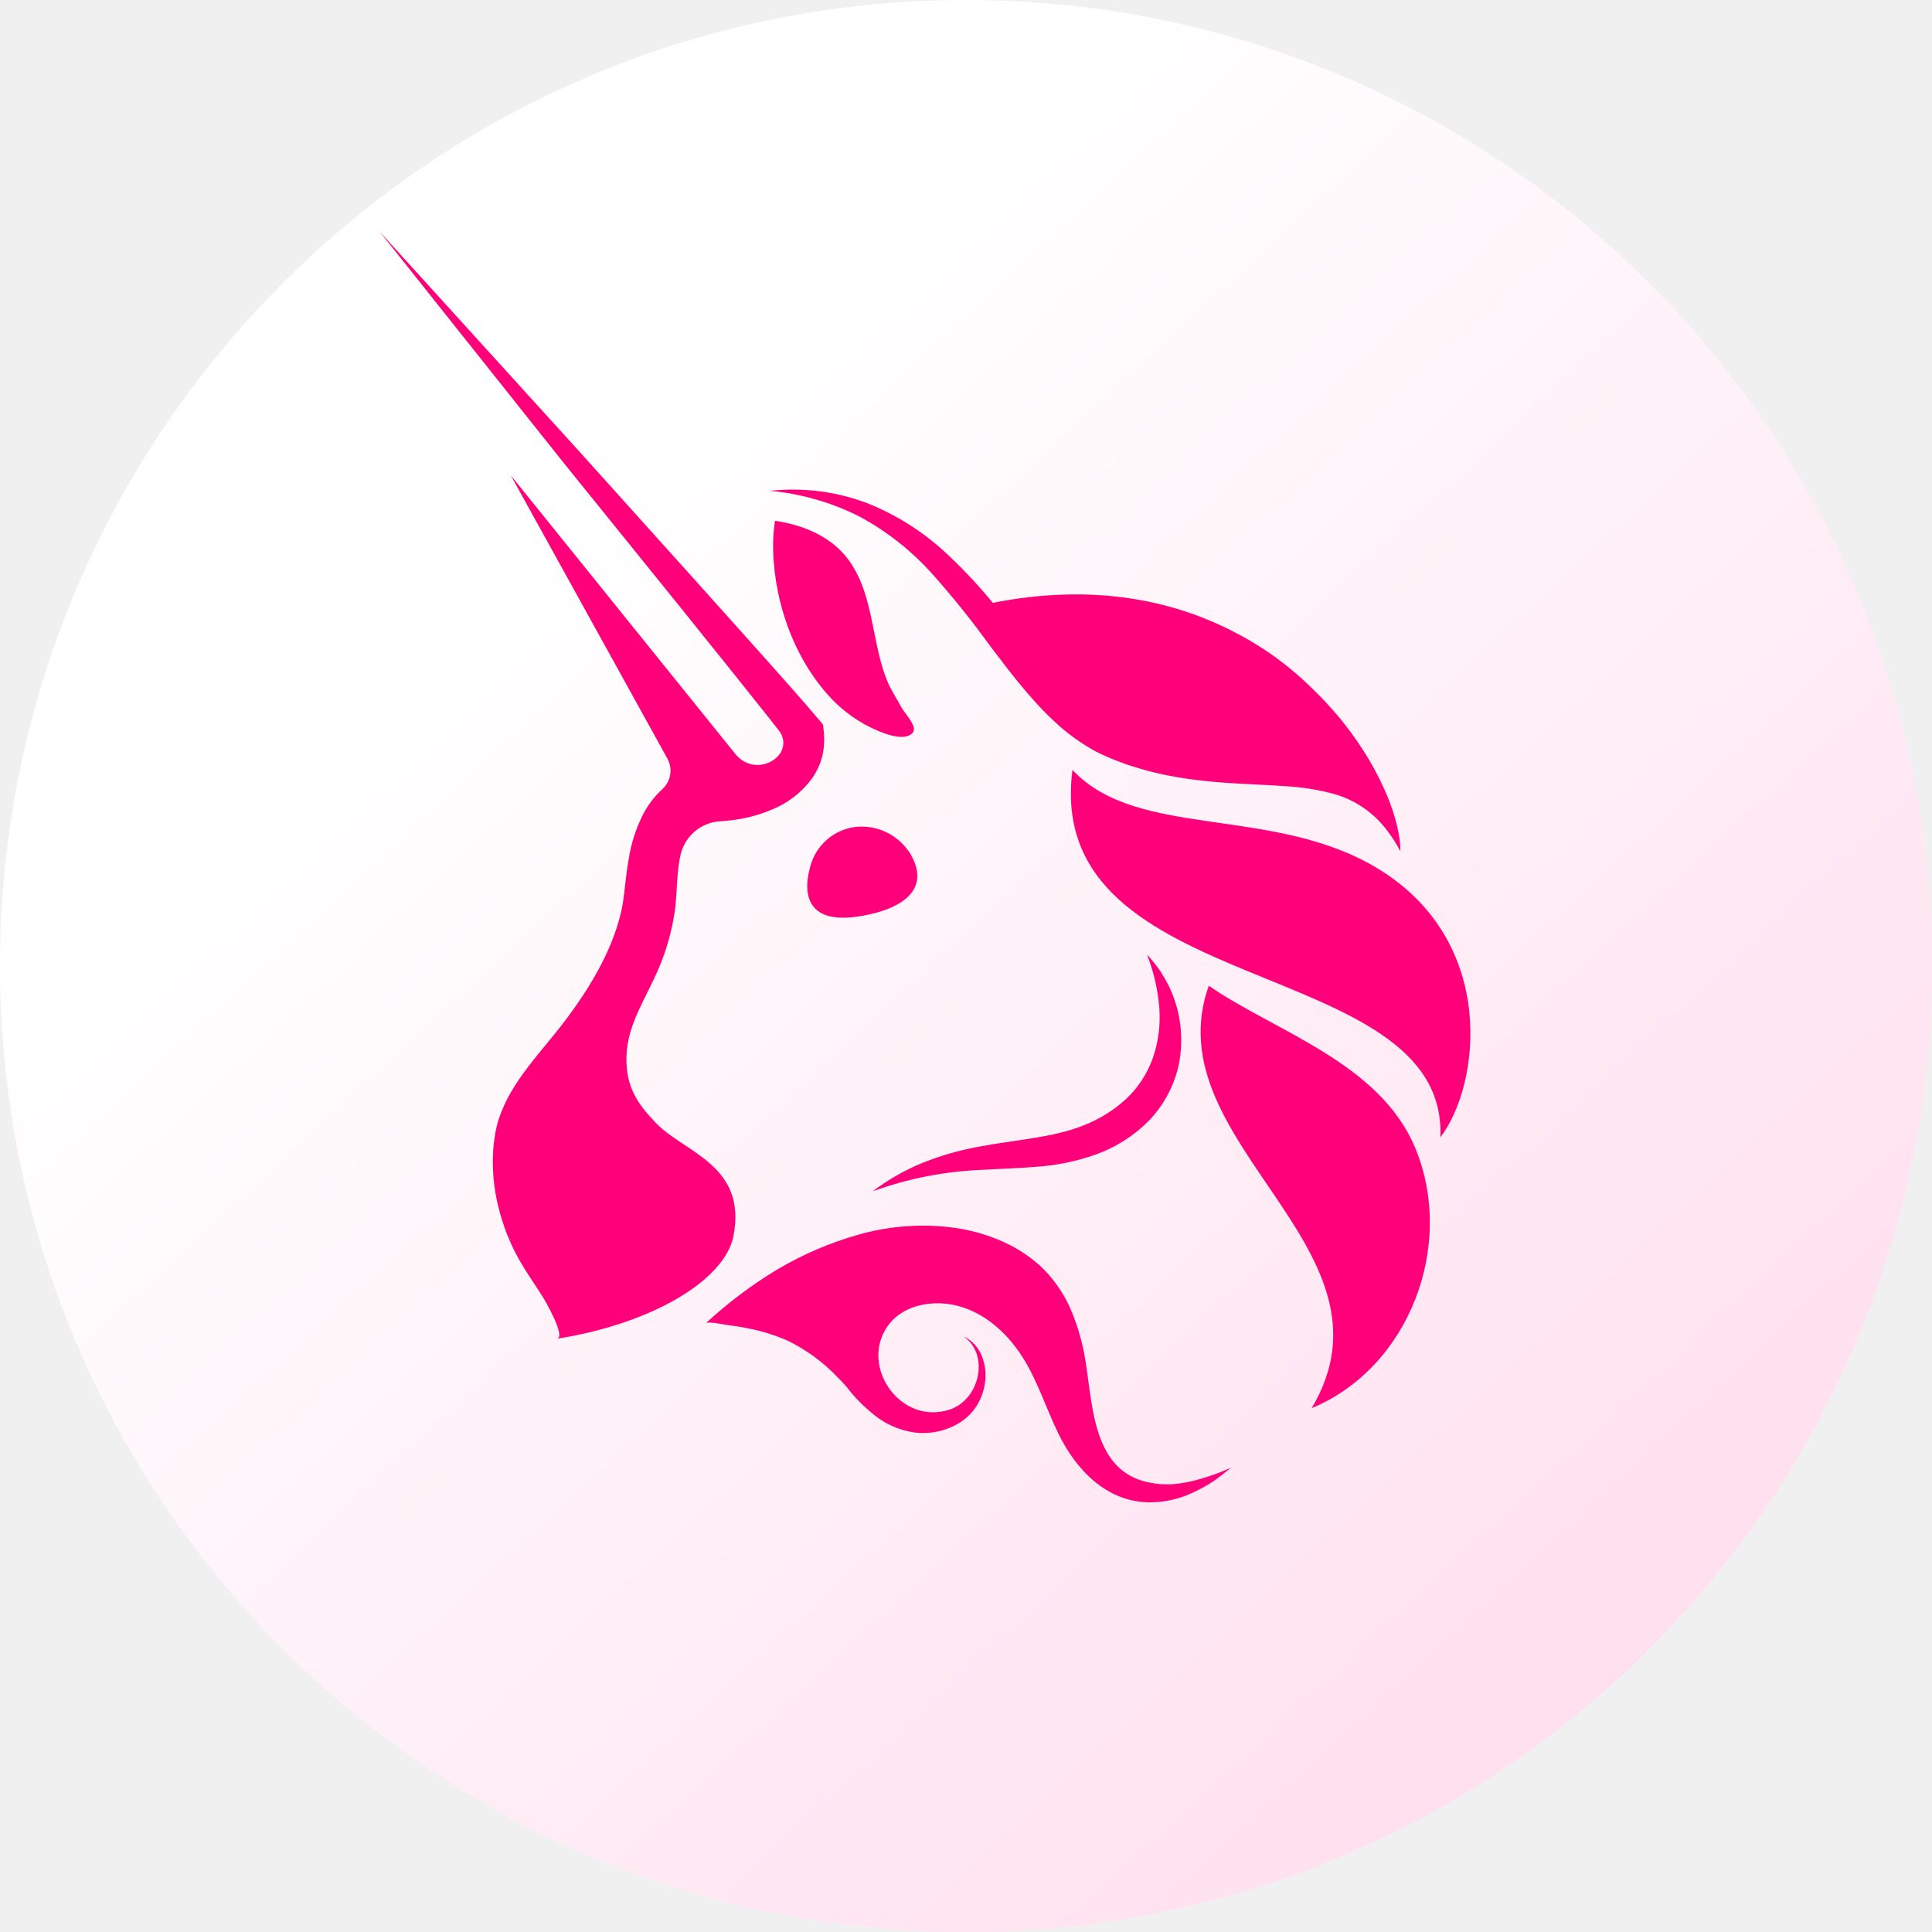
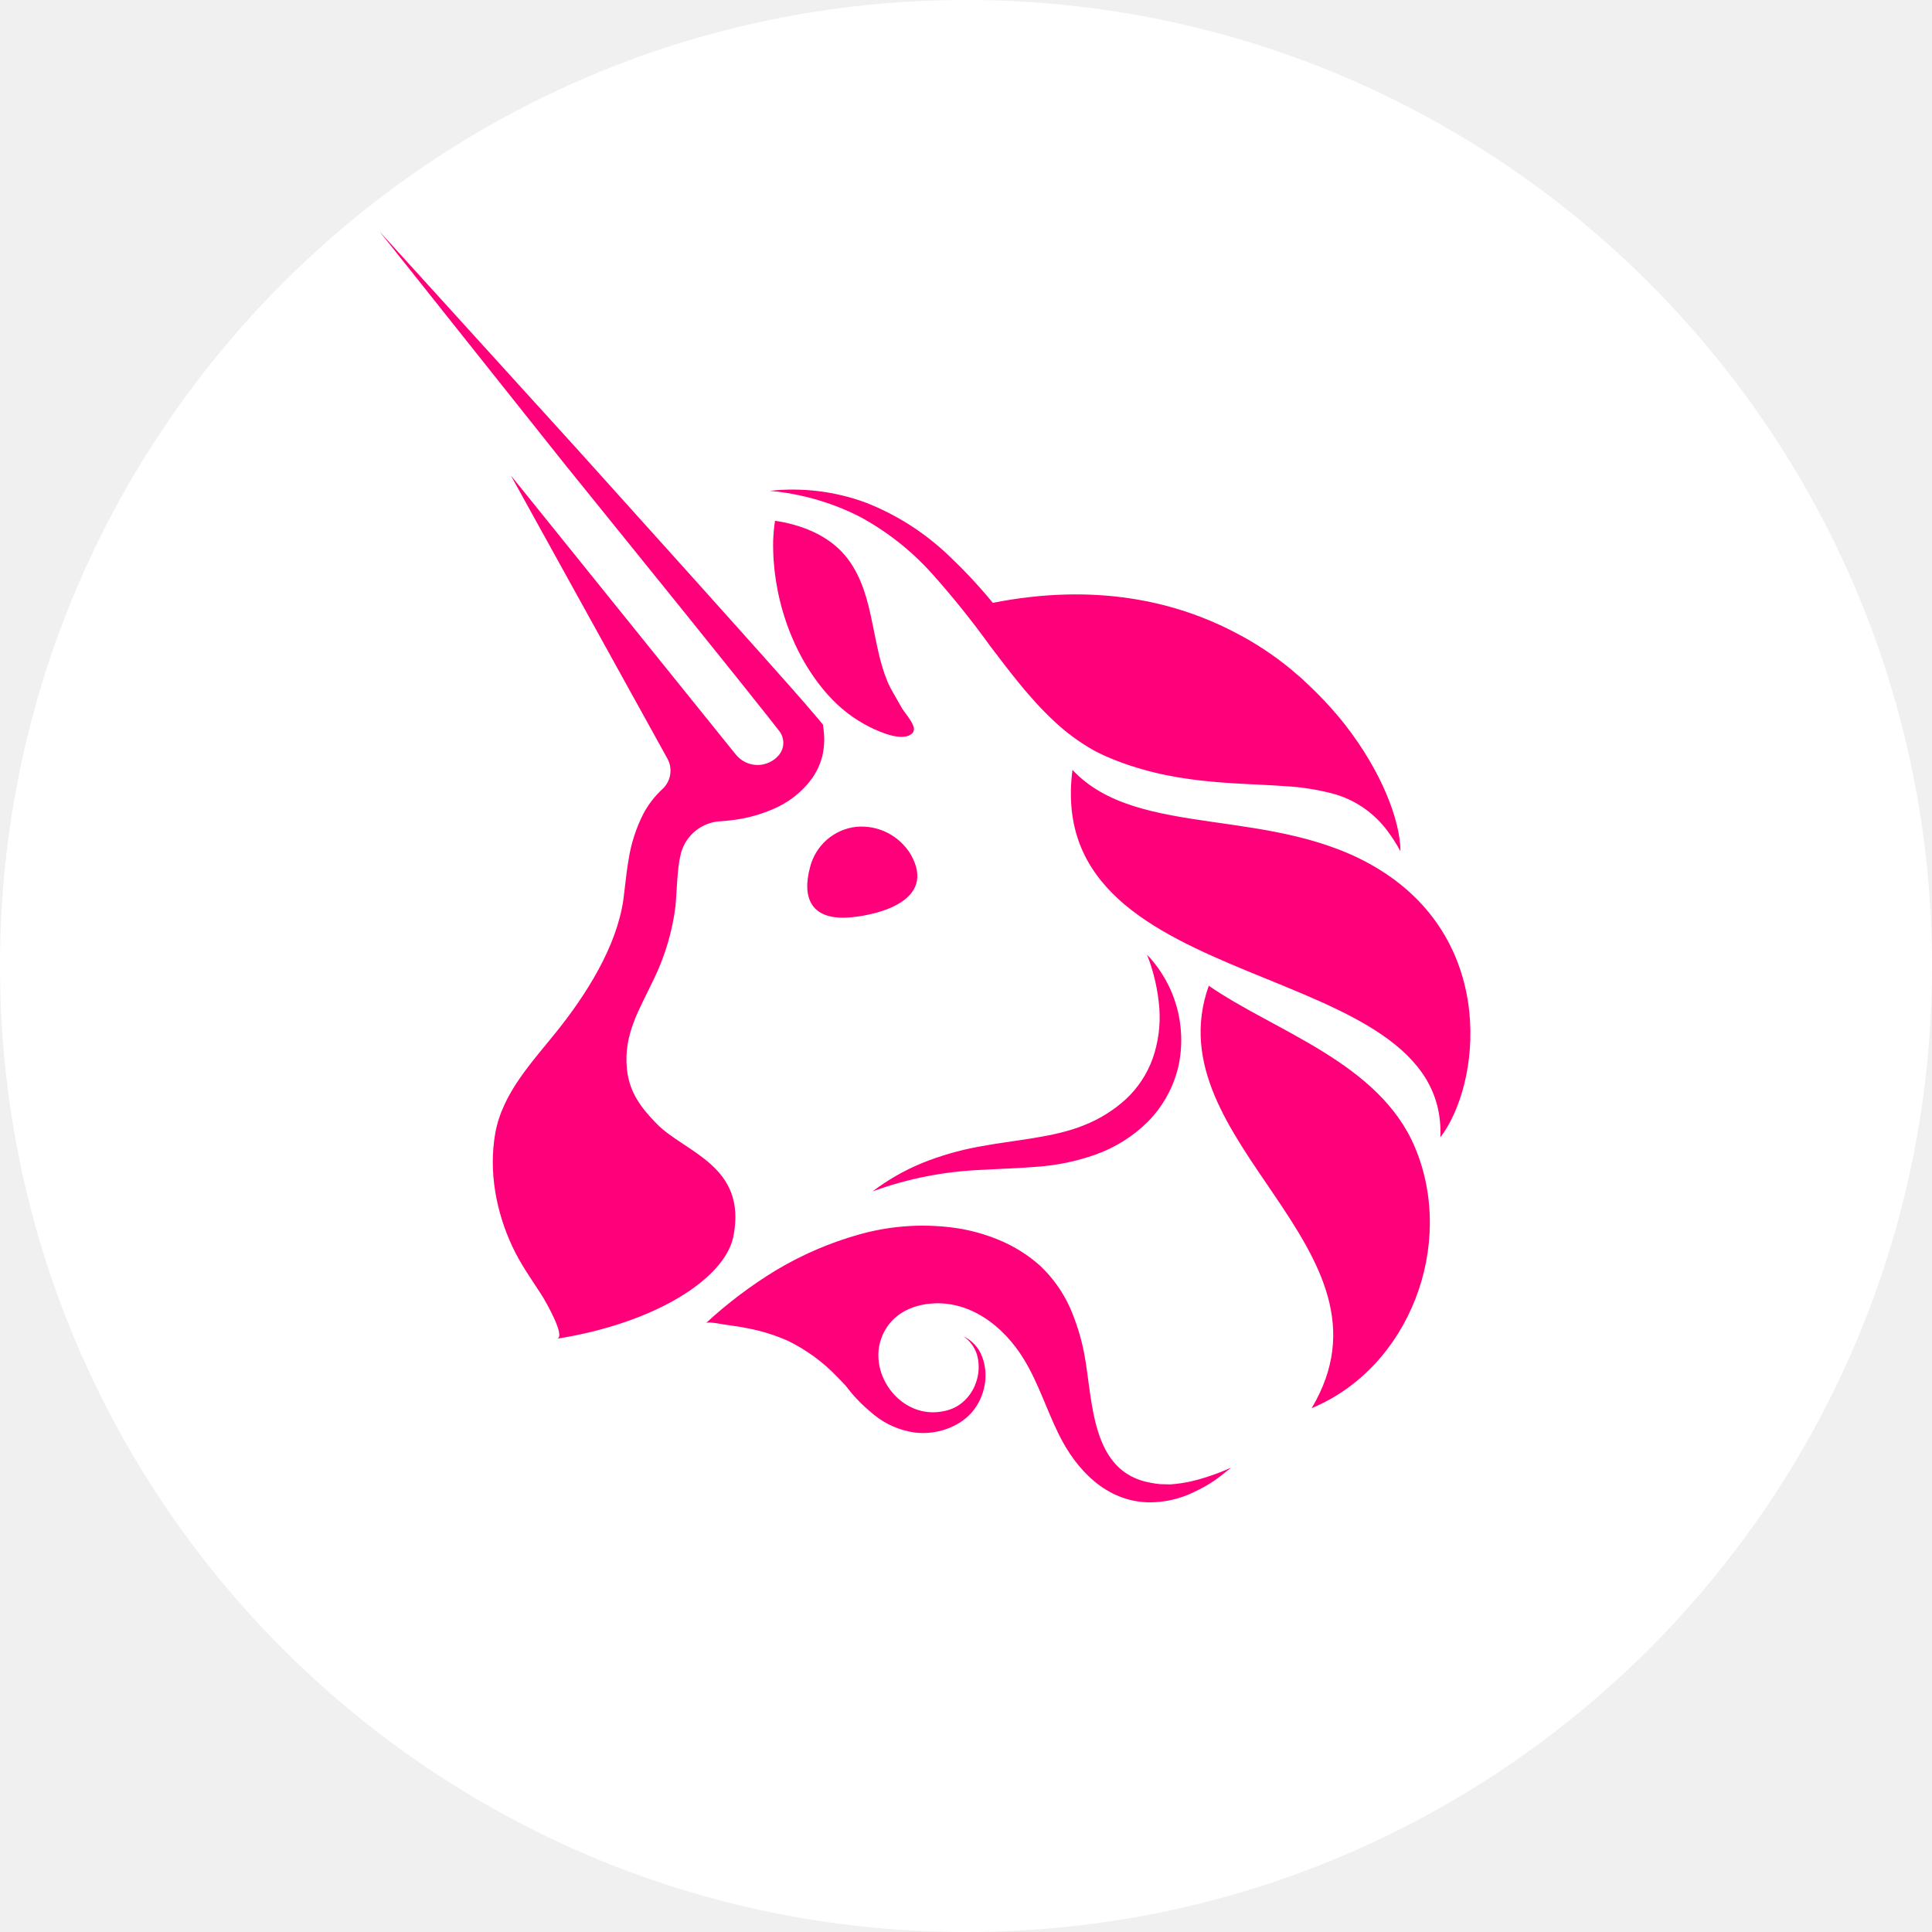
- <svg xmlns="http://www.w3.org/2000/svg" xmlns:xlink="http://www.w3.org/1999/xlink" width="100px" height="100px" viewBox="0 0 100 100" version="1.1" id="svg10">
-   <defs id="defs14">
-     <linearGradient id="linearGradient827">
-       <stop style="stop-color:#ffffff;stop-opacity:1" offset="0" id="stop823" />
-       <stop style="stop-color:#ffd9eb;stop-opacity:1" offset="1" id="stop825" />
-     </linearGradient>
-     <linearGradient xlink:href="#linearGradient827" id="linearGradient829" x1="30.262" y1="26.143" x2="96.478" y2="97.603" gradientUnits="userSpaceOnUse" />
-   </defs>
-   <circle id="Oval" cx="50" cy="50" r="50" style="fill:url(#linearGradient829);fill-rule:evenodd;stroke:none;stroke-width:1;fill-opacity:1" />
+ <svg xmlns="http://www.w3.org/2000/svg" width="100px" height="100px" viewBox="0 0 100 100" version="1.1" id="svg10">
+   <defs id="defs14" />
+   <circle id="Oval" cx="50" cy="50" r="50" style="fill:#ffffff;fill-rule:evenodd;stroke:none;stroke-width:1;fill-opacity:1" />
  <path d="m 44.98,73.01 c -0.443,-0.376 -0.843,-0.801 -1.193,-1.267 -0.14,-0.155 -0.283,-0.307 -0.431,-0.454 -0.738,-0.779 -1.61,-1.419 -2.573,-1.889 -0.664,-0.293 -1.359,-0.51 -2.071,-0.646 -0.358,-0.075 -0.721,-0.129 -1.083,-0.175 -0.166,-0.017 -0.978,-0.198 -1.092,-0.092 1.12,-1.037 2.342,-1.958 3.646,-2.749 1.339,-0.799 2.776,-1.417 4.275,-1.839 1.554,-0.44 3.18,-0.565 4.783,-0.369 0.825,0.1 1.633,0.31 2.403,0.625 0.806,0.324 1.551,0.786 2.2,1.366 0.642,0.608 1.161,1.336 1.529,2.143 0.331,0.755 0.579,1.545 0.737,2.355 0.472,2.422 0.298,6.176 3.453,6.73 0.164,0.032 0.33,0.056 0.497,0.071 l 0.516,0.012 c 0.355,-0.025 0.707,-0.076 1.054,-0.152 0.72,-0.17 1.421,-0.411 2.094,-0.718 -0.292,0.233 -0.584,0.481 -0.905,0.698 -0.323,0.214 -0.662,0.403 -1.013,0.566 -0.731,0.359 -1.535,0.542 -2.349,0.535 -2.204,-0.042 -3.762,-1.691 -4.673,-3.555 -0.621,-1.27 -1.05,-2.643 -1.788,-3.852 -1.054,-1.73 -2.858,-3.124 -4.971,-2.865 -0.862,0.108 -1.67,0.498 -2.148,1.249 -1.259,1.964 0.549,4.715 2.854,4.325 0.196,-0.03 0.388,-0.083 0.572,-0.158 0.183,-0.079 0.354,-0.183 0.507,-0.31 0.322,-0.27 0.565,-0.622 0.702,-1.02 0.151,-0.415 0.185,-0.864 0.097,-1.297 -0.095,-0.453 -0.36,-0.851 -0.742,-1.11 0.443,0.208 0.788,0.582 0.963,1.041 0.181,0.473 0.228,0.987 0.135,1.485 -0.091,0.519 -0.318,1.004 -0.659,1.404 -0.181,0.206 -0.39,0.385 -0.621,0.531 -0.229,0.145 -0.475,0.261 -0.731,0.348 -0.52,0.179 -1.074,0.236 -1.62,0.169 -0.766,-0.11 -1.489,-0.425 -2.092,-0.912 -0.09,-0.072 -0.178,-0.147 -0.263,-0.224 z M 44.258,72.269 c -0.141,-0.151 -0.278,-0.304 -0.411,-0.461 0.138,0.153 0.274,0.308 0.411,0.461 z m 2.887,-28.034 c 1.34,2.372 -1.657,3.107 -3.064,3.242 -2.131,0.208 -2.573,-1.027 -2.156,-2.578 0.137,-0.555 0.44,-1.055 0.869,-1.431 0.429,-0.376 0.962,-0.611 1.528,-0.672 0.558,-0.051 1.118,0.056 1.618,0.311 0.499,0.255 0.917,0.646 1.206,1.128 z m 8.366,-4.386 c 3.393,3.642 10.473,1.795 15.906,5.171 6.098,3.786 5.207,11.141 3.136,13.848 0.4,-9.533 -20.6,-7.041 -19.042,-19.019 z m 12.099,-4.517 c -0.137,-0.127 -0.278,-0.252 -0.414,-0.377 0.139,0.127 0.278,0.26 0.414,0.377 z m 4.876,8.725 -0.012,-0.019 C 72.284,43.686 72.068,43.347 71.827,43.026 71.119,42.061 70.104,41.37 68.95,41.068 68.182,40.869 67.397,40.745 66.605,40.697 c -0.802,-0.058 -1.62,-0.092 -2.446,-0.135 -1.657,-0.092 -3.354,-0.262 -5.011,-0.737 -0.414,-0.119 -0.829,-0.248 -1.228,-0.404 -0.207,-0.075 -0.4,-0.156 -0.605,-0.244 -0.205,-0.087 -0.414,-0.187 -0.621,-0.294 -0.779,-0.429 -1.501,-0.956 -2.148,-1.568 -1.276,-1.193 -2.279,-2.547 -3.283,-3.859 -0.947,-1.317 -1.963,-2.582 -3.045,-3.79 -1.067,-1.183 -2.328,-2.174 -3.728,-2.928 -1.45,-0.734 -3.025,-1.186 -4.642,-1.333 1.678,-0.183 3.374,0.025 4.959,0.608 1.599,0.624 3.061,1.557 4.302,2.747 0.811,0.764 1.572,1.58 2.279,2.443 5.261,-1.041 9.528,-0.117 12.807,1.678 l 0.075,0.037 c 1.044,0.569 2.022,1.252 2.916,2.037 0.143,0.125 0.284,0.25 0.414,0.377 0.698,0.645 1.349,1.341 1.945,2.082 l 0.046,0.06 c 1.937,2.466 2.894,5.029 2.896,6.583 z M 40.114,26.955 c 1.342,0.196 2.711,0.733 3.594,1.758 0.882,1.025 1.208,2.357 1.462,3.626 0.207,0.983 0.371,1.985 0.756,2.915 0.186,0.454 0.46,0.852 0.688,1.281 0.188,0.356 0.532,0.677 0.665,1.058 0.024,0.055 0.033,0.115 0.026,0.174 -0.007,0.059 -0.029,0.116 -0.065,0.163 -0.468,0.521 -1.732,-0.058 -2.208,-0.292 -0.824,-0.41 -1.561,-0.976 -2.173,-1.666 -1.912,-2.134 -2.9,-5.206 -2.84,-8.003 0.013,-0.34 0.045,-0.678 0.095,-1.014 z m 22.452,24.067 c 3.422,2.368 8.849,3.977 10.684,8.394 2.098,5.031 -0.302,11.372 -5.359,13.471 4.928,-8.271 -8.225,-13.729 -5.325,-21.865 z M 45.169,61.663 c 0.79,-0.599 1.654,-1.092 2.571,-1.468 0.927,-0.373 1.889,-0.652 2.871,-0.833 1.949,-0.373 3.878,-0.464 5.497,-1.12 0.8,-0.314 1.537,-0.773 2.173,-1.354 0.616,-0.575 1.087,-1.289 1.375,-2.082 0.295,-0.837 0.415,-1.727 0.352,-2.613 -0.073,-0.952 -0.288,-1.888 -0.636,-2.776 0.722,0.755 1.248,1.677 1.531,2.685 0.283,1.008 0.314,2.071 0.091,3.094 -0.254,1.083 -0.801,2.074 -1.58,2.863 -0.772,0.765 -1.703,1.348 -2.726,1.708 -0.976,0.344 -1.994,0.554 -3.026,0.625 -0.994,0.083 -1.955,0.106 -2.9,0.162 -1.91,0.081 -3.796,0.455 -5.593,1.11 z M 42.561,39.144 c -0.115,0.444 -0.315,0.861 -0.59,1.227 -0.512,0.668 -1.189,1.188 -1.964,1.51 -0.697,0.302 -1.435,0.497 -2.19,0.579 -0.164,0.021 -0.333,0.033 -0.497,0.046 -0.478,0.018 -0.937,0.19 -1.311,0.49 -0.374,0.3 -0.642,0.712 -0.766,1.176 -0.057,0.231 -0.099,0.465 -0.126,0.702 -0.075,0.612 -0.087,1.249 -0.153,2.02 -0.162,1.311 -0.54,2.586 -1.116,3.773 -0.75,1.587 -1.591,2.865 -1.396,4.694 0.128,1.187 0.733,1.982 1.537,2.803 1.45,1.491 4.696,2.157 3.971,5.831 -0.437,2.193 -4.054,4.494 -9.137,5.298 0.505,-0.077 -0.648,-2.032 -0.721,-2.157 -0.545,-0.858 -1.141,-1.666 -1.574,-2.597 -0.849,-1.805 -1.243,-3.894 -0.895,-5.872 0.367,-2.082 1.899,-3.678 3.173,-5.269 1.516,-1.893 3.107,-4.373 3.459,-6.83 0.083,-0.596 0.141,-1.341 0.273,-2.082 0.126,-0.821 0.382,-1.617 0.758,-2.357 0.257,-0.485 0.594,-0.923 0.998,-1.293 0.211,-0.197 0.35,-0.459 0.395,-0.744 0.045,-0.285 -0.006,-0.578 -0.146,-0.83 L 26.439,24.606 38.078,39.046 c 0.133,0.167 0.3,0.303 0.491,0.398 0.191,0.095 0.4,0.147 0.613,0.151 0.213,0.005 0.424,-0.038 0.618,-0.125 0.195,-0.087 0.368,-0.215 0.507,-0.377 0.147,-0.173 0.231,-0.391 0.237,-0.619 0.006,-0.228 -0.067,-0.45 -0.205,-0.63 -0.76,-0.977 -1.564,-1.972 -2.343,-2.951 l -2.929,-3.644 -5.879,-7.276 -9.541,-11.989 10.295,11.337 6.258,6.955 3.122,3.486 c 1.036,1.172 2.071,2.307 3.107,3.54 l 0.17,0.208 0.037,0.323 c 0.05,0.438 0.025,0.881 -0.075,1.31 z" id="Combined-Shape" style="fill:#ff007a;fill-rule:nonzero;stroke:none;stroke-width:0.854" />
</svg>
